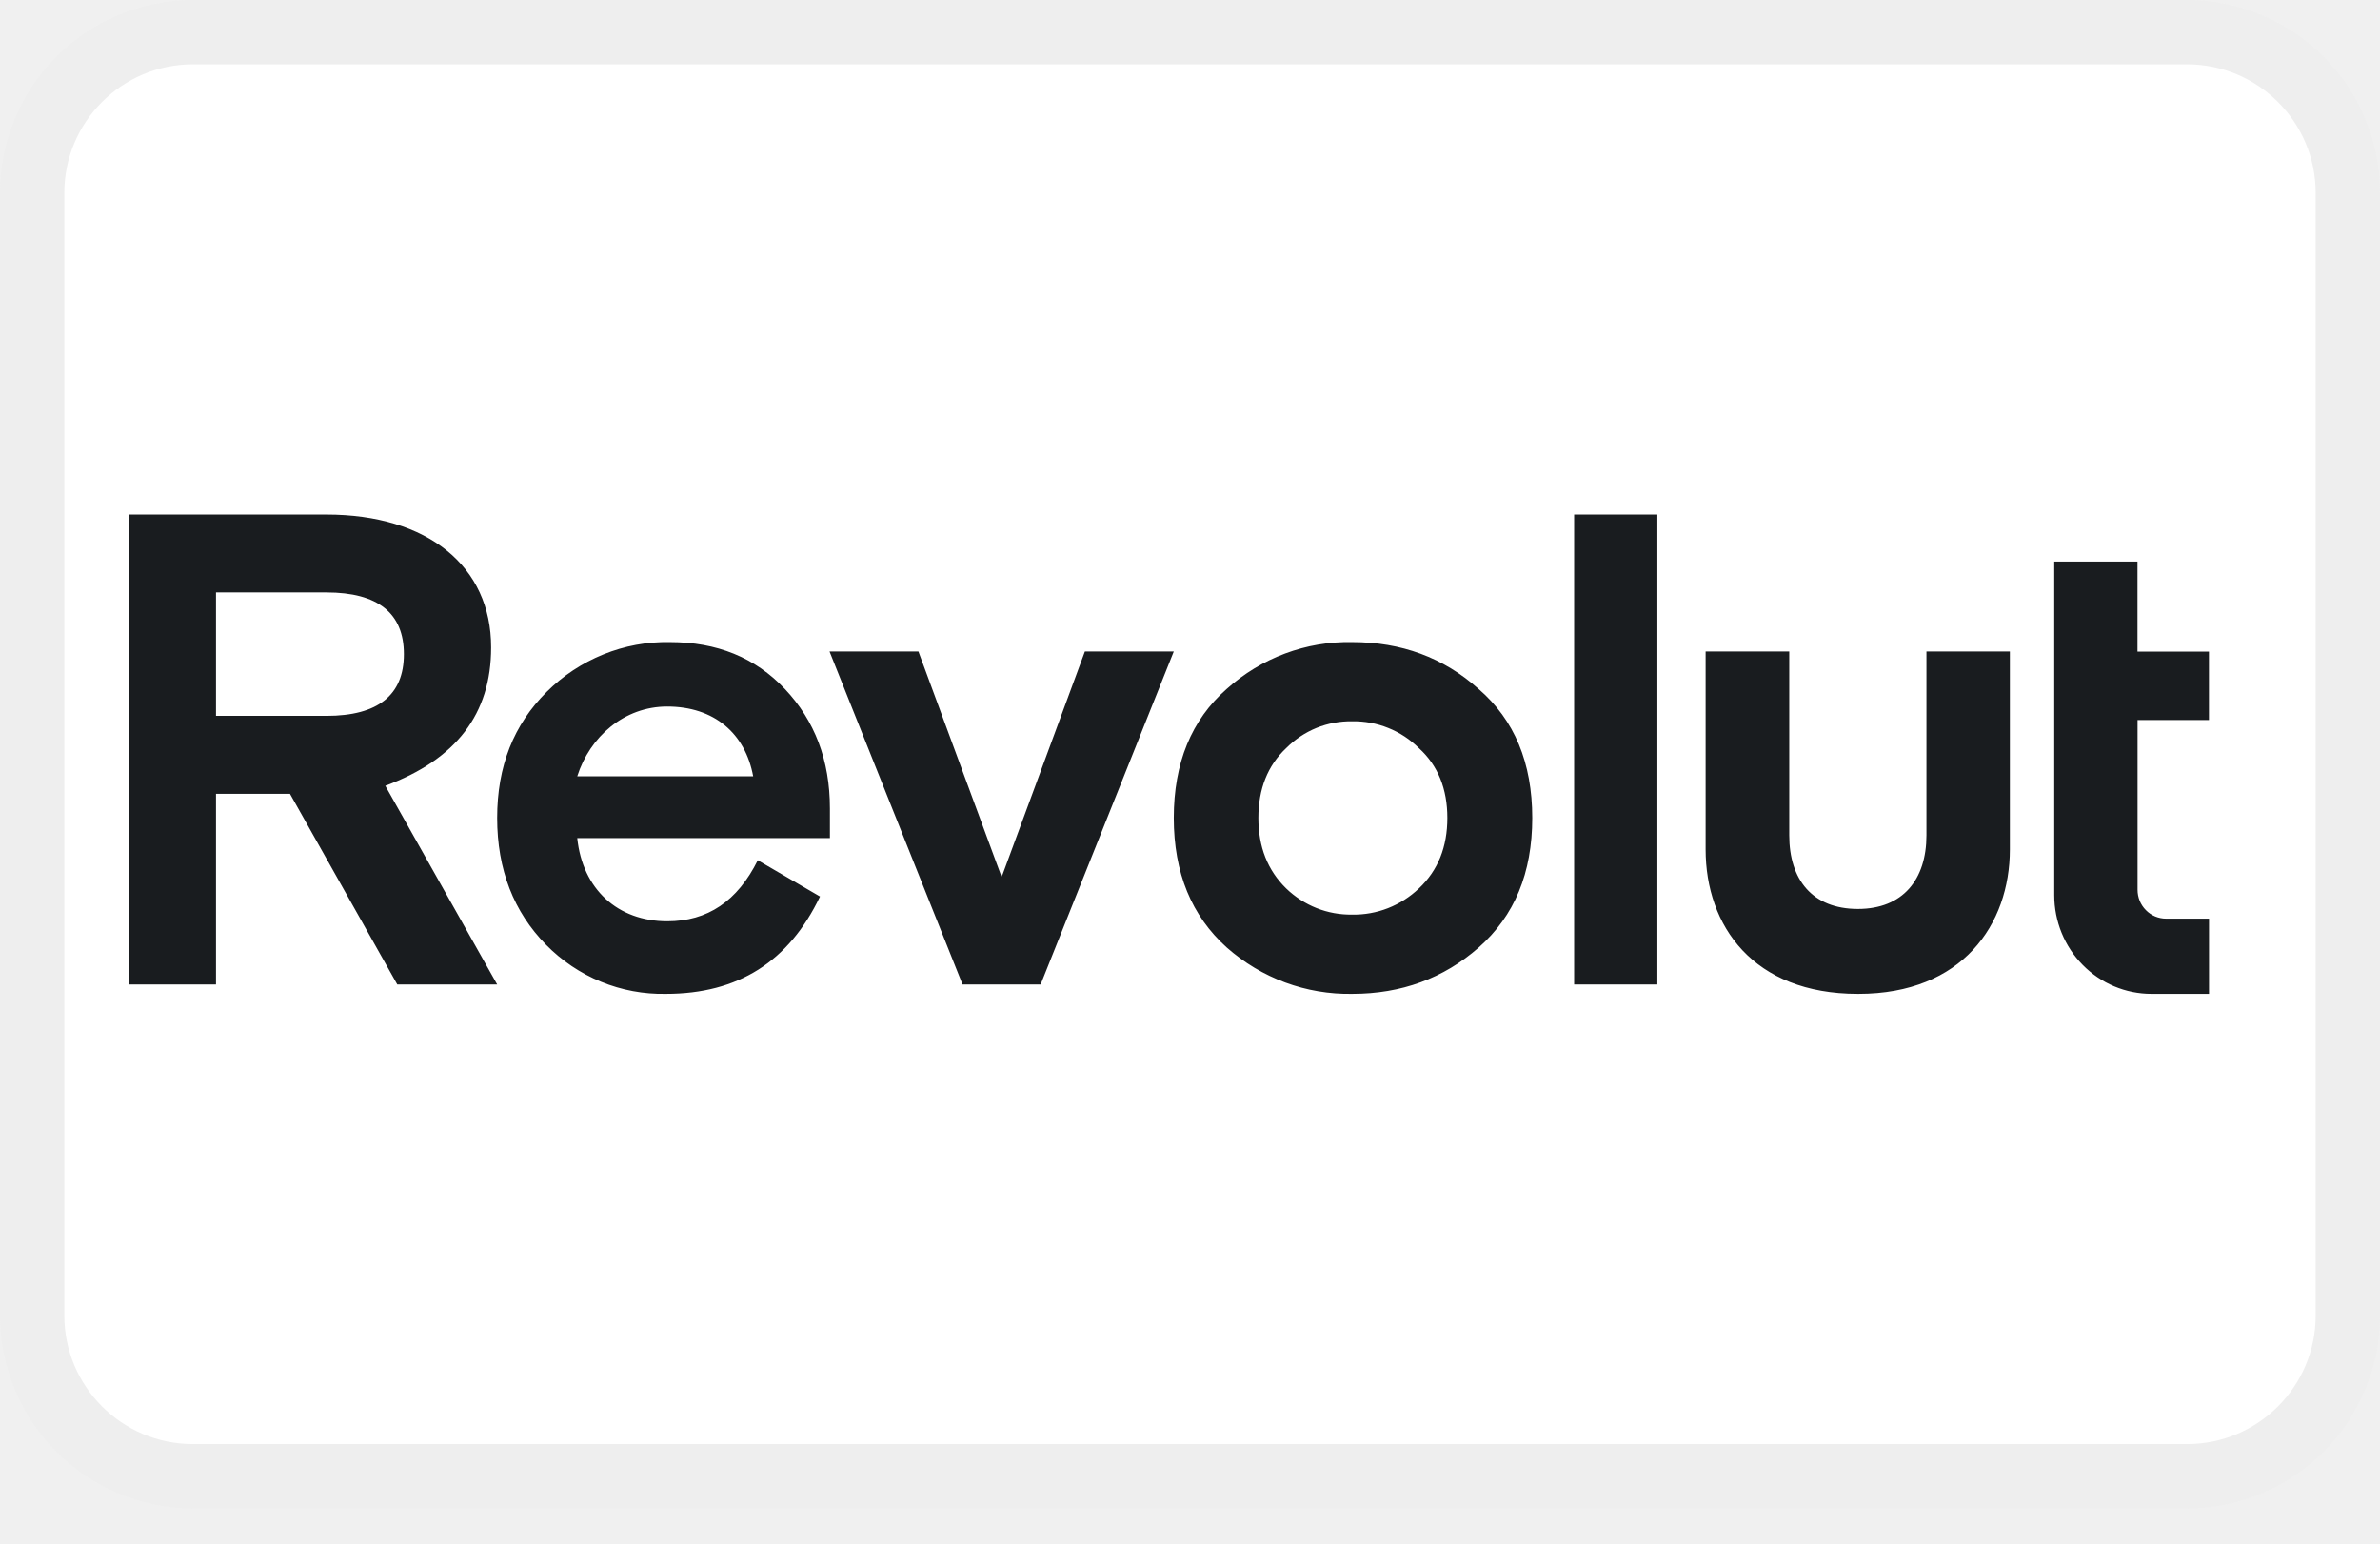
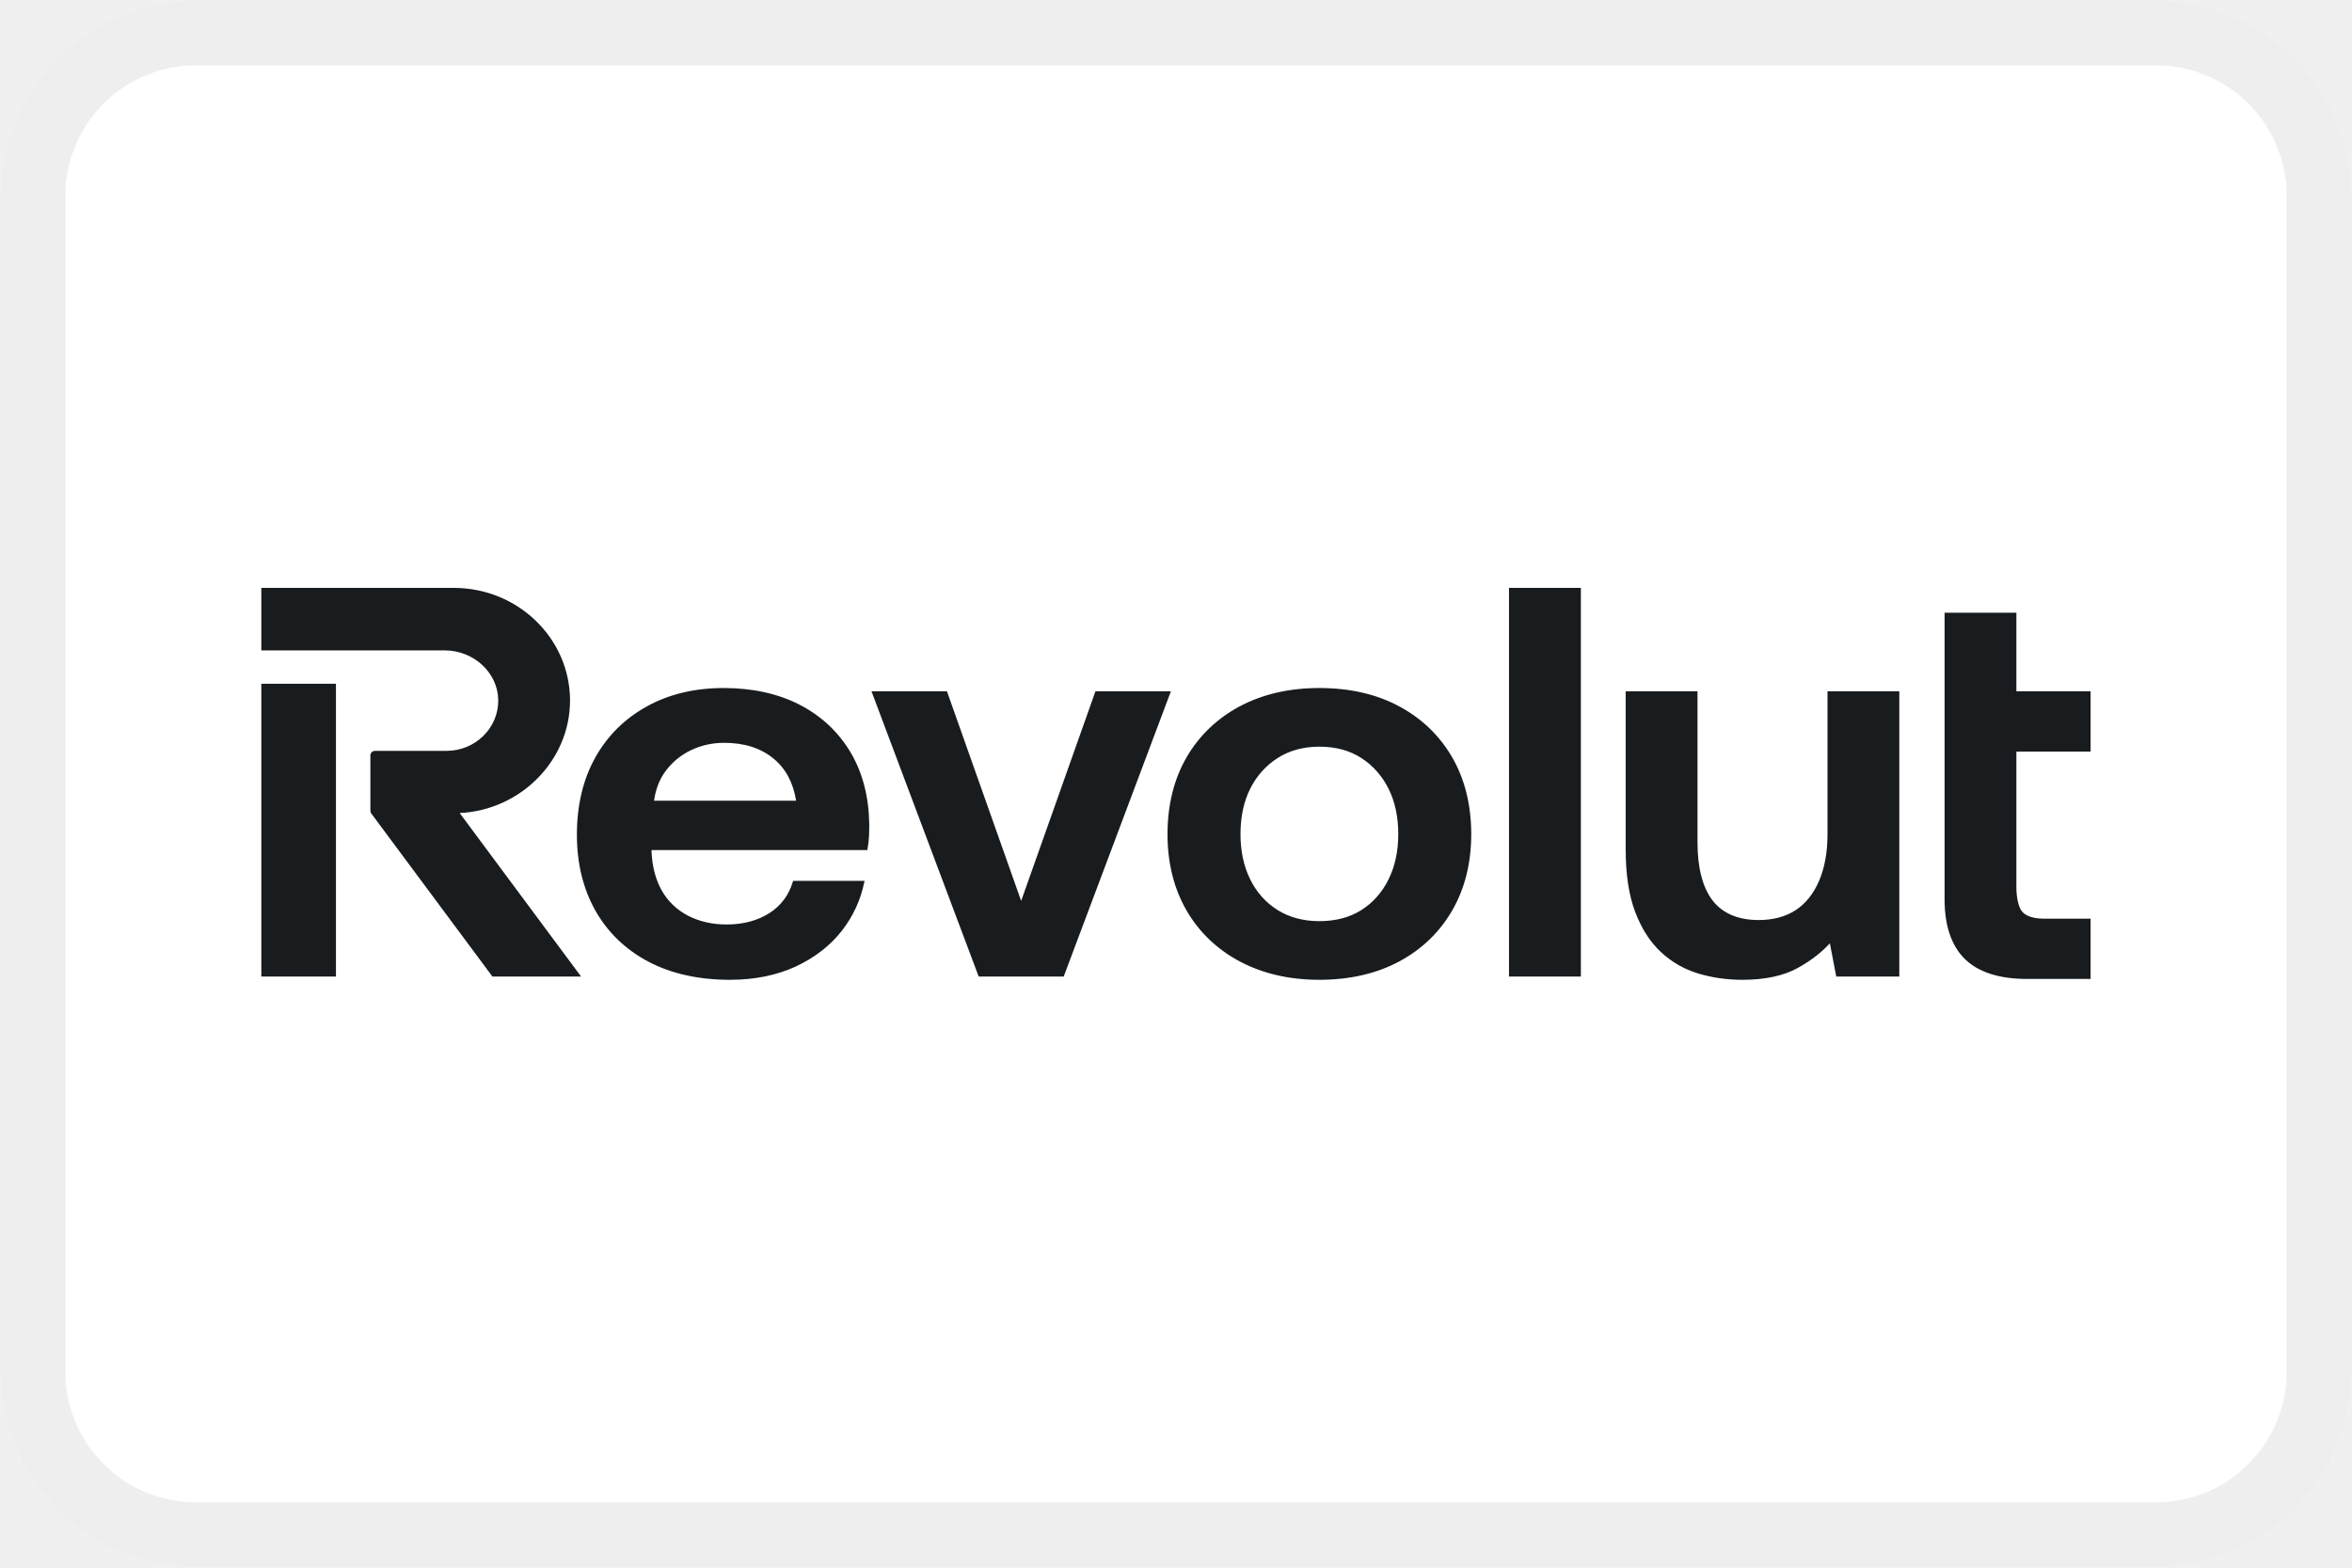
- <svg xmlns="http://www.w3.org/2000/svg" width="37" height="24" viewBox="0 0 37 24" fill="none">
-   <rect width="37" height="23.452" rx="3" fill="white" />
-   <g clip-path="url(#clip0_4275_153646)">
-     <path fill-rule="evenodd" clip-rule="evenodd" d="M7.729 15.306L5.99 12.217C7.09 11.81 7.635 11.1 7.635 10.067C7.637 8.804 6.649 8 5.075 8H2V15.306H3.358V12.342H4.508L6.176 15.306H7.729ZM5.075 9.211C5.877 9.211 6.279 9.534 6.279 10.171C6.279 10.807 5.877 11.13 5.075 11.13H3.358V9.211H5.075ZM25.766 15.306V8H24.472V15.306H25.766ZM22.988 10.713C22.442 10.223 21.784 9.983 21.023 9.983C20.304 9.968 19.607 10.229 19.069 10.713C18.523 11.193 18.248 11.862 18.248 12.717C18.248 13.573 18.526 14.241 19.072 14.732C19.612 15.209 20.307 15.465 21.023 15.452C21.784 15.452 22.442 15.212 22.988 14.732C23.544 14.241 23.821 13.573 23.821 12.717C23.821 11.861 23.544 11.193 22.988 10.713ZM19.995 13.813C19.707 13.532 19.563 13.167 19.563 12.717C19.563 12.269 19.707 11.903 19.995 11.632C20.13 11.496 20.291 11.389 20.467 11.317C20.644 11.246 20.833 11.211 21.023 11.214C21.214 11.211 21.404 11.246 21.582 11.318C21.76 11.389 21.922 11.496 22.059 11.632C22.357 11.903 22.501 12.269 22.501 12.717C22.501 13.166 22.357 13.532 22.059 13.813C21.778 14.081 21.406 14.227 21.021 14.22C20.639 14.226 20.271 14.08 19.995 13.813ZM29.949 12.987V10.129H31.246V13.206C31.246 14.374 30.506 15.452 28.892 15.452H28.882C27.257 15.452 26.516 14.397 26.516 13.206V10.129H27.816V12.987C27.816 13.676 28.174 14.132 28.884 14.132C29.582 14.132 29.949 13.675 29.949 12.987ZM16.866 10.129L15.572 13.636L14.278 10.129H12.896L14.964 15.306H16.178L18.248 10.129H16.866ZM12.203 10.713C12.666 11.204 12.902 11.82 12.902 12.571V13.031H8.974C9.056 13.824 9.602 14.324 10.373 14.324C11 14.324 11.463 14.012 11.781 13.375L12.748 13.939C12.265 14.951 11.474 15.452 10.352 15.452C10.007 15.459 9.664 15.395 9.344 15.264C9.024 15.133 8.734 14.938 8.49 14.69C7.986 14.178 7.729 13.521 7.729 12.717C7.729 11.914 7.985 11.267 8.5 10.756C8.753 10.504 9.052 10.307 9.381 10.174C9.709 10.041 10.06 9.976 10.414 9.983C11.144 9.983 11.74 10.222 12.203 10.713ZM11.709 12.07C11.586 11.402 11.102 10.985 10.371 10.985C9.703 10.985 9.169 11.455 8.974 12.07H11.709ZM32.378 15.002C32.661 15.29 33.045 15.452 33.446 15.452H34.342V14.283H33.674C33.616 14.283 33.558 14.271 33.505 14.249C33.451 14.226 33.402 14.193 33.361 14.151C33.319 14.109 33.287 14.06 33.264 14.005C33.242 13.95 33.231 13.892 33.231 13.833V11.195H34.341V10.131H33.23V8.731H31.936V13.918C31.936 14.324 32.095 14.715 32.378 15.002Z" fill="#191C1F" />
+ <svg xmlns="http://www.w3.org/2000/svg" width="36" height="24" viewBox="0 0 36 24" fill="none">
+   <rect width="36" height="24" rx="3" fill="white" />
+   <path d="M33 0H3C1.343 0 0 1.343 0 3V21C0 22.657 1.343 24 3 24H33C34.657 24 36 22.657 36 21V3C36 1.343 34.657 0 33 0Z" fill="white" />
+   <g clip-path="url(#clip0_601_24744)">
+     <path fill-rule="evenodd" clip-rule="evenodd" d="M24.197 9H23.097V14.95H24.197V9ZM31.999 10.583V11.507H30.863V13.583C30.863 13.756 30.901 13.907 30.96 13.966C31.024 14.031 31.135 14.064 31.289 14.064H31.999V14.987H31.029C30.602 14.987 30.28 14.884 30.074 14.681C29.868 14.479 29.764 14.171 29.764 13.768V9.38H30.863V10.583H31.999ZM15.63 13.792L16.767 10.583H17.922L16.281 14.95H14.98L13.339 10.583H14.494L15.63 13.792ZM27.843 13.485C27.928 13.287 27.972 13.047 27.972 12.771V10.583H29.071V14.95H28.106L28.008 14.441C27.878 14.584 27.712 14.711 27.514 14.82C27.297 14.94 27.012 15 26.669 15C26.43 15 26.201 14.967 25.989 14.902C25.775 14.837 25.583 14.726 25.419 14.572C25.255 14.419 25.123 14.212 25.027 13.957C24.931 13.704 24.883 13.384 24.883 13.006V10.583H25.982V12.889C25.982 13.286 26.06 13.588 26.215 13.788C26.369 13.985 26.606 14.085 26.92 14.085C27.14 14.085 27.329 14.034 27.484 13.934C27.638 13.833 27.759 13.682 27.843 13.485ZM21.417 10.814C21.07 10.627 20.659 10.533 20.194 10.533C19.735 10.533 19.326 10.627 18.976 10.813C18.627 11 18.352 11.264 18.16 11.597C17.968 11.93 17.87 12.325 17.87 12.771C17.87 13.211 17.968 13.603 18.16 13.936C18.352 14.269 18.627 14.533 18.976 14.719C19.326 14.905 19.735 15 20.194 15C20.659 15 21.07 14.905 21.417 14.719C21.764 14.533 22.037 14.269 22.229 13.936C22.421 13.602 22.519 13.21 22.519 12.771C22.519 12.325 22.421 11.931 22.229 11.597C22.037 11.264 21.764 11 21.417 10.814ZM20.836 13.933C20.659 14.045 20.443 14.102 20.194 14.102C19.951 14.102 19.737 14.045 19.557 13.933C19.377 13.821 19.235 13.663 19.136 13.463C19.037 13.263 18.987 13.03 18.987 12.771C18.987 12.506 19.037 12.271 19.136 12.074C19.235 11.877 19.377 11.719 19.557 11.604C19.737 11.489 19.952 11.431 20.194 11.431C20.443 11.431 20.659 11.489 20.836 11.604C21.014 11.719 21.154 11.877 21.253 12.074C21.352 12.272 21.402 12.506 21.402 12.771C21.402 13.03 21.352 13.263 21.253 13.463C21.154 13.663 21.014 13.821 20.836 13.933ZM4 10.468H5.142V14.95H4V10.468ZM8.725 10.725C8.725 9.774 7.927 9 6.946 9H4V9.957H6.806C7.25 9.957 7.617 10.296 7.626 10.711C7.63 10.92 7.549 11.116 7.399 11.265C7.248 11.414 7.047 11.495 6.833 11.495H5.74C5.701 11.495 5.669 11.526 5.669 11.564V12.414C5.669 12.429 5.674 12.443 5.683 12.454L7.537 14.95H8.894L7.036 12.447C7.972 12.402 8.725 11.639 8.725 10.725ZM11.076 10.533C11.518 10.533 11.909 10.619 12.238 10.788C12.567 10.958 12.829 11.201 13.016 11.513C13.202 11.824 13.299 12.196 13.305 12.619C13.305 12.681 13.304 12.743 13.301 12.805C13.298 12.869 13.29 12.932 13.279 12.994L13.275 13.014H9.973V13.049C9.984 13.273 10.037 13.47 10.13 13.635C10.223 13.798 10.357 13.927 10.528 14.017C10.701 14.107 10.9 14.153 11.12 14.153C11.38 14.153 11.604 14.092 11.787 13.972C11.957 13.86 12.074 13.702 12.134 13.502L12.14 13.485H13.233L13.227 13.514C13.171 13.781 13.057 14.028 12.888 14.246C12.71 14.475 12.472 14.66 12.181 14.796C11.889 14.931 11.55 15 11.172 15C10.695 15 10.277 14.907 9.928 14.724C9.578 14.54 9.305 14.278 9.115 13.944C8.926 13.611 8.83 13.219 8.83 12.779C8.83 12.328 8.925 11.93 9.111 11.598C9.297 11.264 9.563 11 9.902 10.814C10.239 10.627 10.634 10.533 11.076 10.533ZM12.185 12.258C12.142 11.982 12.025 11.764 11.837 11.611C11.643 11.452 11.39 11.372 11.085 11.372C10.905 11.372 10.735 11.409 10.58 11.483C10.425 11.557 10.295 11.662 10.194 11.796C10.097 11.923 10.036 12.079 10.011 12.258H12.185Z" fill="#191C1F" />
  </g>
-   <rect x="0.5" y="0.5" width="36" height="22.452" rx="2.5" stroke="black" stroke-opacity="0.07" />
+   <path fill-rule="evenodd" clip-rule="evenodd" d="M33 1H3C1.895 1 1 1.895 1 3V21C1 22.105 1.895 23 3 23H33C34.105 23 35 22.105 35 21V3C35 1.895 34.105 1 33 1ZM3 0H33C34.657 0 36 1.343 36 3V21C36 22.657 34.657 24 33 24H3C1.343 24 0 22.657 0 21V3C0 1.343 1.343 0 3 0Z" fill="black" fill-opacity="0.07" />
  <defs>
-     <clipPath id="clip0_4275_153646">
-       <rect width="33" height="7.452" fill="white" transform="translate(2 8)" />
+     <clipPath id="clip0_601_24744">
+       <rect width="28" height="6" fill="white" transform="translate(4 9)" />
    </clipPath>
  </defs>
</svg>
